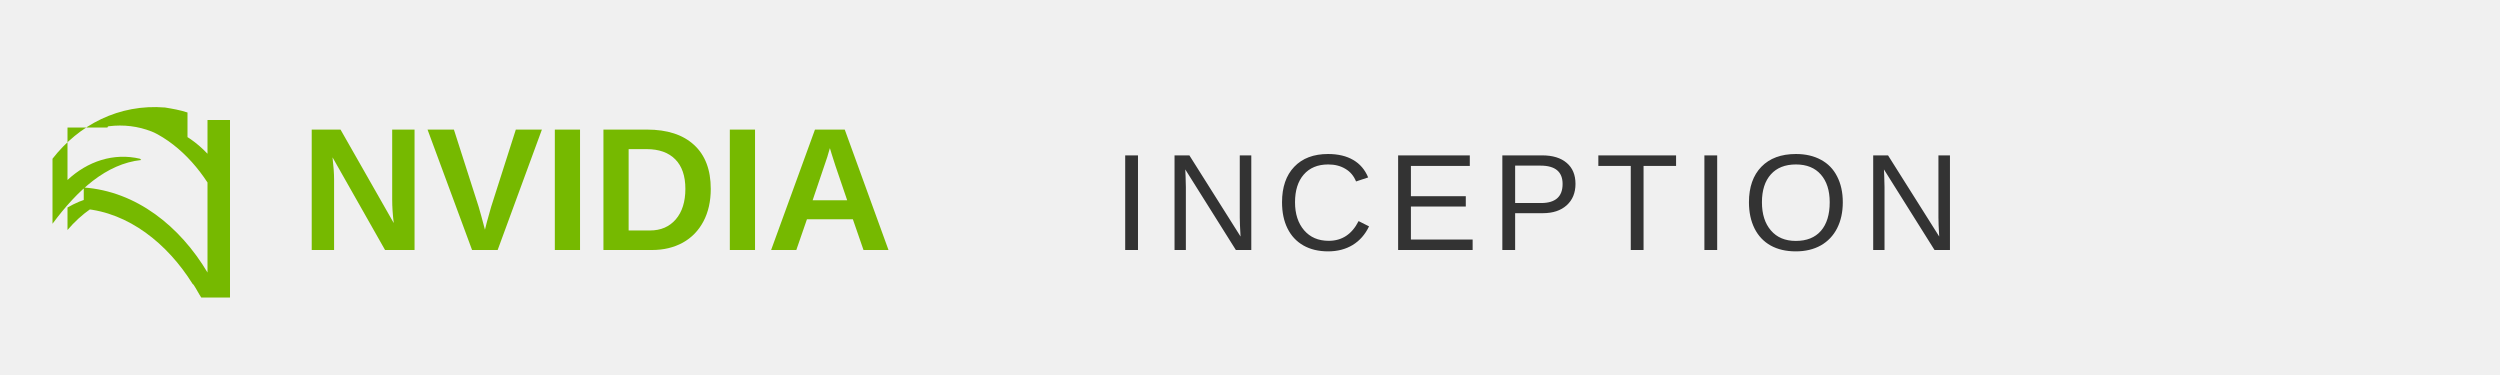
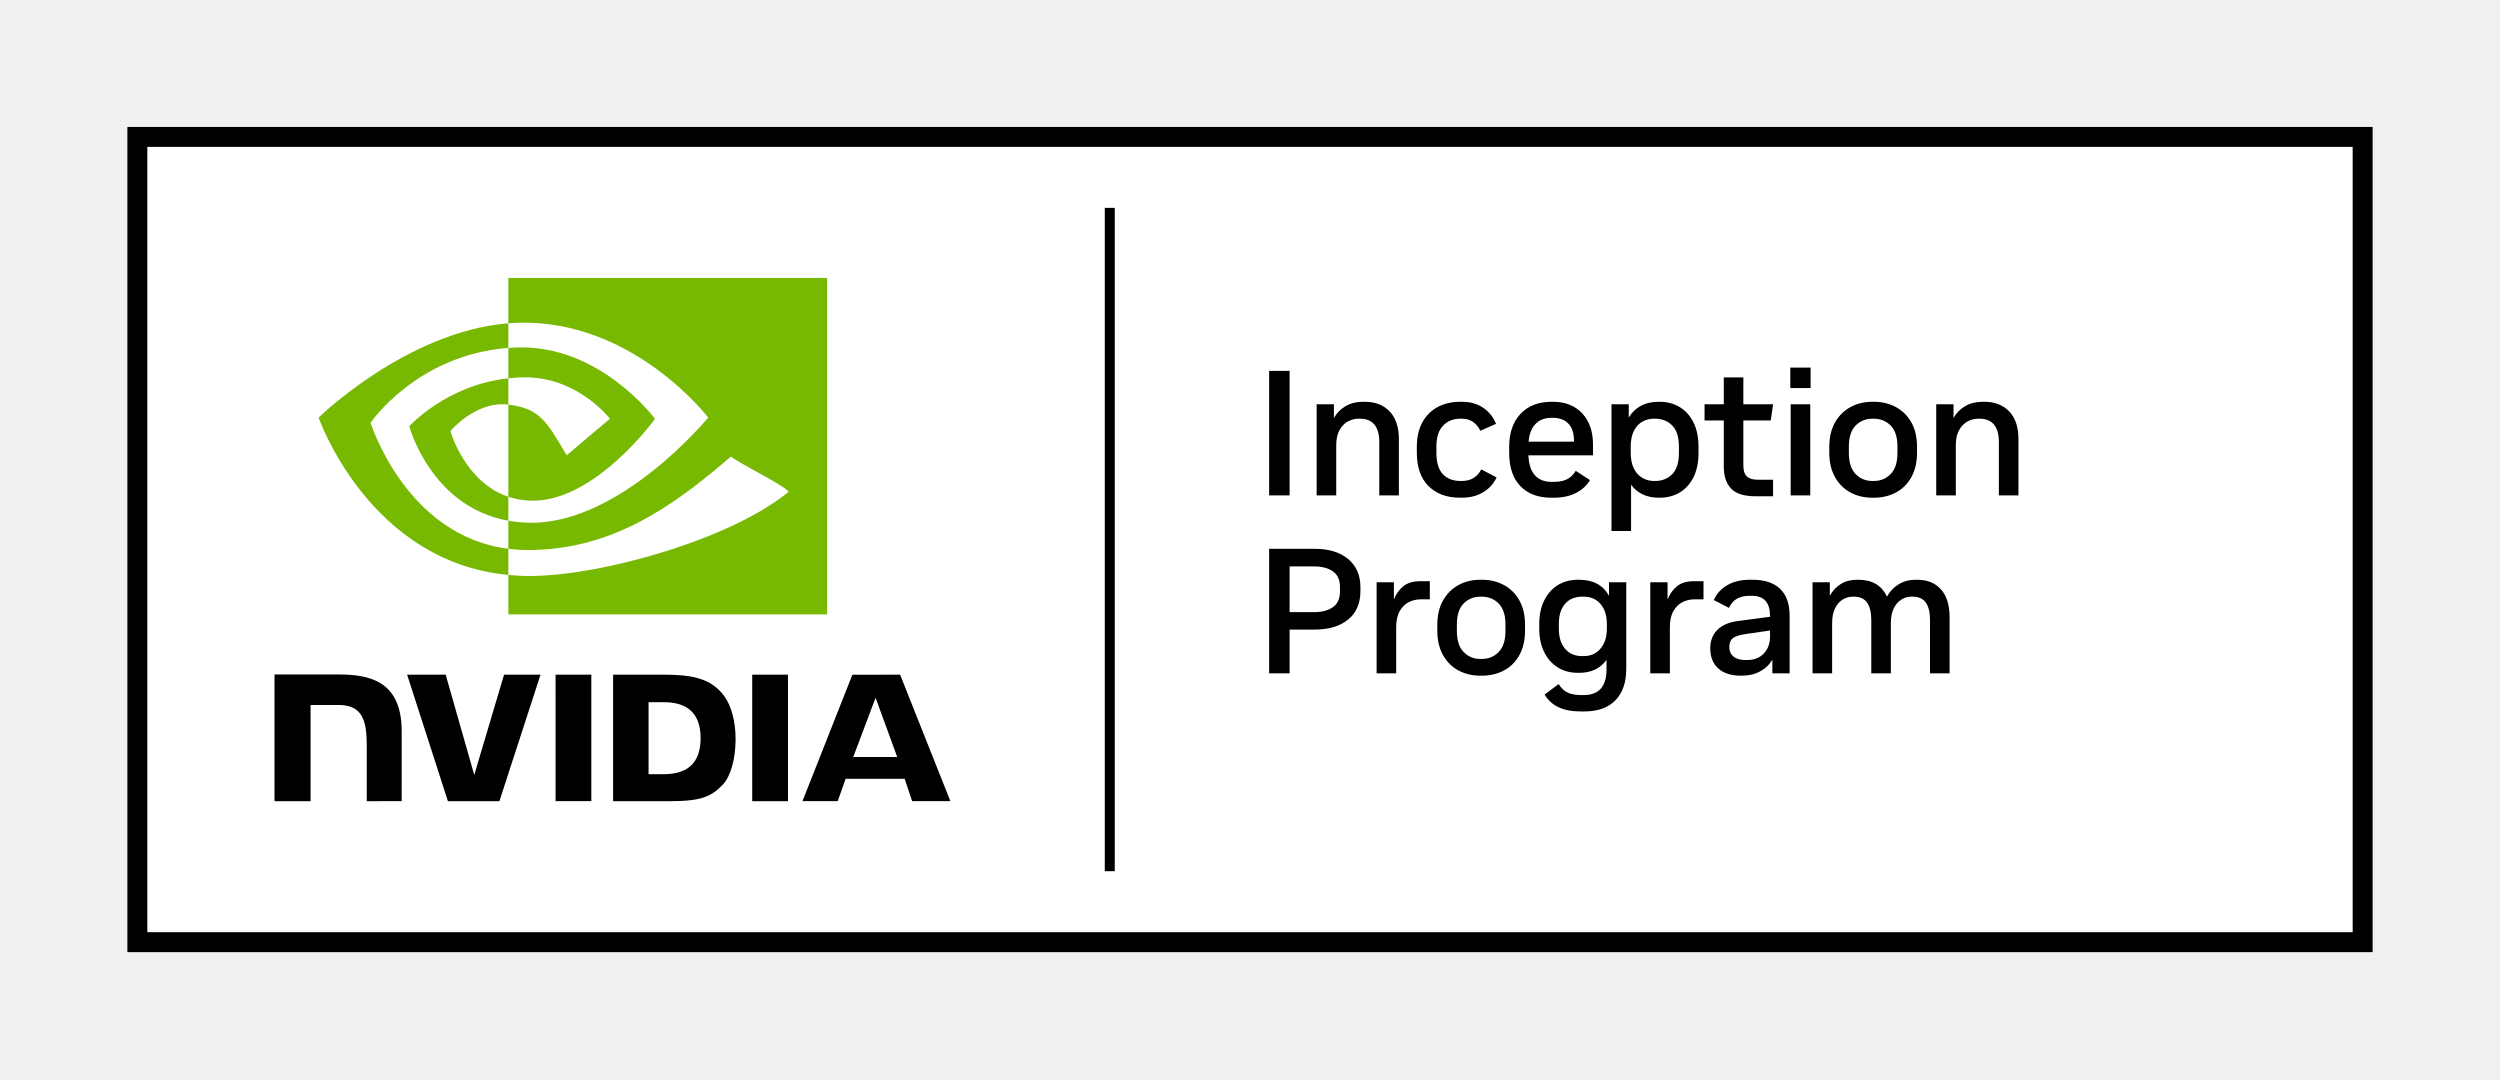
- <svg xmlns="http://www.w3.org/2000/svg" viewBox="0 0 400 60" fill="none">
-   <path d="M17.2 20.4c0-.2.2-.2.2-.2 4.8-.6 9.2 1.2 12.6 4.8v-7c-1.2-.4-2.4-.6-3.6-.8-7.4-.6-13.8 2.8-18 8.2v10.4c4-5.4 8.6-9.6 14.2-10.2-.2-.2-.2-.2-.2-.2-4.2-1-8.4.4-11.6 3.4V20.4h6.4zm-6.4 8.8v7.6c2.2-2.6 5-4.6 8.2-5.6-3-0.2-5.8.6-8.2 2v-4zm22.4-8.6v4c-3.4-3.6-7.8-5.4-12.6-4.8 5.2 1 9.6 4.8 12.6 9.4v-8.6zm3.6 17.8V19.2h-3.6v24.4c-4.4-7.4-11.4-13-19.8-13.6v3.4c7.2.6 13.4 5.6 17.4 12l.2.2c.4.6.8 1.4 1.2 2h4.6z" fill="#76B900" />
-   <text x="48" y="40" font-family="Arial Black, Arial, sans-serif" font-weight="900" font-size="28" fill="#76B900">NVIDIA</text>
-   <text x="178" y="40" font-family="Arial, sans-serif" font-weight="400" font-size="22" fill="#333333" letter-spacing="2">INCEPTION</text>
+ <svg xmlns="http://www.w3.org/2000/svg" id="Artwork" viewBox="0 0 500.429 216">
+   <defs>
+     <style>
+       .cls-1 {
+         fill: #fff;
+       }
+ 
+       .cls-2 {
+         fill: #76b900;
+       }
+     </style>
+   </defs>
+   <g id="Inception_Program" data-name="Inception Program">
+     <rect class="cls-1" x="29.492" y="29.398" width="441.446" height="157.204" />
+     <path d="M25.499,25.405V190.595H474.931V25.405H25.499ZM470.938,186.602H29.492V29.398H470.938V186.602Zm-247.796-12.211h-1.996V41.608h1.996V174.392Zm35.002-75.228h-4.097v-24.932h4.097v24.932Zm17.949-10.721c0-1.496-.319-2.642-.961-3.438-.642-.794-1.616-1.193-2.92-1.193h-.249c-.761,0-1.484,.189-2.174,.57-.688,.381-1.247,.961-1.674,1.745-.427,.783-.64,1.78-.64,2.992v10.044h-3.92v-18.237h3.456v2.743c.57-.997,1.347-1.786,2.333-2.368,.986-.582,2.155-.874,3.508-.874h.358c2.066,0,3.715,.642,4.95,1.923,1.235,1.283,1.854,3.135,1.854,5.557v11.256h-3.92v-10.721Zm9.849,8.85c-1.554-1.554-2.333-3.78-2.333-6.678v-1.175c0-1.9,.361-3.519,1.086-4.863,.725-1.341,1.739-2.368,3.046-3.081,1.307-.711,2.814-1.069,4.525-1.069h.356c1.685,0,3.116,.404,4.293,1.212,1.175,.808,2.024,1.877,2.545,3.204l-3.133,1.39c-.358-.734-.839-1.324-1.444-1.763-.605-.439-1.359-.659-2.261-.659h-.321c-1.401,0-2.547,.464-3.436,1.39-.891,.926-1.336,2.315-1.336,4.167v1.318c0,1.923,.433,3.336,1.299,4.238,.868,.903,2.024,1.353,3.473,1.353h.321c.949,0,1.745-.207,2.387-.622,.64-.416,1.138-.98,1.496-1.693l3.063,1.604c-.524,1.187-1.39,2.161-2.601,2.92-1.21,.76-2.659,1.14-4.345,1.14h-.356c-2.661,0-4.768-.779-6.324-2.335Zm24.596,2.335h.533c1.687,0,3.147-.315,4.382-.945,1.235-.628,2.172-1.49,2.814-2.582l-2.849-1.852c-.427,.736-.992,1.287-1.693,1.656-.7,.367-1.585,.551-2.654,.551h-.533c-1.401,0-2.499-.439-3.295-1.316-.794-.879-1.227-2.209-1.299-3.991h12.928v-2.172c0-2.611-.717-4.689-2.155-6.233-1.436-1.542-3.388-2.315-5.858-2.315h-.321c-2.588,0-4.642,.802-6.162,2.404-1.521,1.604-2.281,3.817-2.281,6.643v1.175c0,2.874,.742,5.089,2.227,6.643,1.484,1.556,3.556,2.335,6.216,2.335Zm-3.152-14.783c.796-.806,1.846-1.21,3.152-1.21h.284c1.33,0,2.37,.387,3.118,1.158,.748,.771,1.123,1.894,1.123,3.365v.249h-9.084c.143-1.567,.611-2.754,1.407-3.562Zm24.843,14.783c1.496,0,2.826-.346,3.989-1.034s2.083-1.703,2.76-3.046c.676-1.341,1.015-2.973,1.015-4.898v-1.175c0-1.946-.338-3.591-1.015-4.932-.676-1.341-1.596-2.364-2.76-3.063s-2.493-1.051-3.989-1.051h-.215c-1.401,0-2.605,.28-3.614,.837-1.011,.559-1.799,1.336-2.369,2.333v-2.671h-3.456v25.361h3.92v-9.262c.593,.831,1.359,1.473,2.296,1.923,.937,.452,2.012,.678,3.224,.678h.215Zm-1.177-3.349c-.783,0-1.531-.195-2.244-.588-.711-.392-1.287-1.009-1.726-1.852-.441-.843-.659-1.929-.659-3.259v-1.106c0-1.353,.218-2.445,.659-3.276,.439-.831,1.009-1.436,1.709-1.817,.7-.381,1.455-.57,2.261-.57h.286c1.353,0,2.482,.452,3.384,1.353,.901,.903,1.353,2.329,1.353,4.275v1.21c0,1.948-.452,3.373-1.353,4.275-.903,.903-2.031,1.353-3.384,1.353h-.286Zm13.999-12.111h-3.848v-3.241h3.848v-5.379h3.918v5.379h5.949l-.464,3.241h-5.485v9.012c0,1.02,.238,1.751,.713,2.19,.474,.441,1.187,.659,2.136,.659h3.1v3.313h-3.491c-2.304,0-3.943-.516-4.917-1.55-.974-1.032-1.459-2.511-1.459-4.434v-9.19Zm13.32-10.578h4.061v4.095h-4.061v-4.095Zm.072,7.337h3.92v18.237h-3.92v-18.237Zm11.95,17.65c1.295,.7,2.76,1.051,4.399,1.051h.321c1.639,0,3.11-.352,4.416-1.051,1.306-.7,2.333-1.728,3.081-3.081,.748-1.355,1.123-2.98,1.123-4.88v-1.175c0-1.9-.375-3.519-1.123-4.863-.748-1.341-1.774-2.368-3.081-3.081-1.307-.711-2.777-1.069-4.416-1.069h-.321c-1.639,0-3.104,.358-4.399,1.069-1.295,.713-2.321,1.739-3.081,3.081-.76,1.343-1.14,2.974-1.14,4.898v1.14c0,1.9,.381,3.525,1.14,4.88,.76,1.353,1.786,2.381,3.081,3.081Zm-.302-9.208c0-1.875,.45-3.27,1.353-4.184s2.018-1.372,3.347-1.372h.286c1.353,0,2.48,.458,3.382,1.372,.903,.914,1.355,2.31,1.355,4.184v1.318c0,1.877-.452,3.276-1.355,4.202-.903,.928-2.029,1.39-3.382,1.39h-.286c-1.33,0-2.445-.462-3.347-1.39-.903-.926-1.353-2.325-1.353-4.202v-1.318Zm33.945-1.461v11.256h-3.92v-10.721c0-1.496-.319-2.642-.961-3.438-.642-.794-1.616-1.193-2.92-1.193h-.249c-.761,0-1.484,.189-2.174,.57-.688,.381-1.247,.961-1.674,1.745-.427,.783-.64,1.78-.64,2.992v10.044h-3.92v-18.237h3.456v2.743c.57-.997,1.347-1.786,2.333-2.368s2.155-.874,3.508-.874h.358c2.066,0,3.715,.642,4.95,1.923,1.235,1.283,1.853,3.135,1.853,5.557Zm-134.174,23.995c-1.639-1.364-3.871-2.047-6.697-2.047h-9.119v24.932h4.097v-8.763h5.021c2.826,0,5.058-.671,6.697-2.012,1.639-1.341,2.457-3.247,2.457-5.717v-.748c0-2.399-.818-4.279-2.457-5.646Zm-1.639,6.502c0,1.424-.47,2.47-1.407,3.133-.937,.665-2.19,.997-3.757,.997h-4.915v-9.153h4.915c1.567,0,2.82,.332,3.757,.997s1.407,1.699,1.407,3.098v.928Zm16.134-2.066h1.853v3.632h-1.817c-.856,0-1.656,.191-2.404,.57-.748,.381-1.355,.98-1.817,1.799-.464,.82-.694,1.906-.694,3.259v9.19h-3.92v-18.237h3.456v3.456c.45-1.115,1.086-2.006,1.906-2.671,.82-.665,1.964-.997,3.436-.997Zm16.707,.783c-1.307-.711-2.777-1.069-4.416-1.069h-.321c-1.639,0-3.104,.358-4.399,1.069-1.295,.713-2.321,1.739-3.081,3.081-.76,1.343-1.14,2.974-1.14,4.898v1.14c0,1.9,.381,3.525,1.14,4.88,.76,1.353,1.786,2.381,3.081,3.081s2.76,1.051,4.399,1.051h.321c1.639,0,3.11-.352,4.416-1.051s2.333-1.728,3.081-3.081c.748-1.355,1.123-2.98,1.123-4.88v-1.175c0-1.9-.375-3.519-1.123-4.863-.748-1.341-1.774-2.368-3.081-3.081Zm.286,9.19c0,1.877-.452,3.276-1.355,4.202-.903,.928-2.029,1.39-3.382,1.39h-.286c-1.33,0-2.445-.462-3.348-1.39-.903-.926-1.353-2.325-1.353-4.202v-1.318c0-1.875,.45-3.27,1.353-4.184,.903-.914,2.018-1.372,3.348-1.372h.286c1.353,0,2.48,.458,3.382,1.372,.903,.914,1.355,2.31,1.355,4.184v1.318Zm20.729-7.053c-1.189-2.138-3.183-3.206-5.986-3.206h-.249c-1.542,0-2.897,.369-4.059,1.105-1.165,.736-2.066,1.768-2.708,3.098-.642,1.33-.962,2.874-.962,4.631v.961c0,1.759,.321,3.301,.962,4.631,.642,1.33,1.542,2.364,2.708,3.098,1.162,.736,2.516,1.105,4.059,1.105h.249c2.424,0,4.252-.868,5.487-2.601v1.888c0,3.442-1.521,5.164-4.559,5.164h-.464c-1.164,0-2.095-.172-2.797-.516-.7-.344-1.287-.908-1.763-1.691l-2.814,2.101c.665,1.115,1.585,1.96,2.76,2.53,1.177,.568,2.665,.854,4.47,.854h.748c2.685,0,4.749-.742,6.198-2.227,1.448-1.484,2.172-3.591,2.172-6.322v-17.311h-3.454v2.708Zm-.429,6.554c0,1.662-.421,2.998-1.264,4.007s-1.966,1.513-3.365,1.513h-.321c-1.45,0-2.59-.491-3.419-1.477-.833-.986-1.247-2.321-1.247-4.008v-.997c0-1.685,.414-3.009,1.247-3.972,.829-.961,1.969-1.442,3.419-1.442h.321c1.399,0,2.522,.493,3.365,1.479s1.264,2.321,1.264,4.007v.891Zm17.489-9.474h1.853v3.632h-1.817c-.856,0-1.656,.191-2.404,.57-.748,.381-1.355,.98-1.817,1.799-.464,.82-.694,1.906-.694,3.259v9.19h-3.92v-18.237h3.456v3.456c.45-1.115,1.086-2.006,1.906-2.671,.82-.665,1.964-.997,3.436-.997Zm11.683-.286h-.535c-1.78,0-3.293,.363-4.54,1.086-1.247,.725-2.143,1.716-2.69,2.975l3.029,1.567c.427-.877,.978-1.502,1.656-1.869,.676-.369,1.525-.553,2.545-.553h.392c2.422,0,3.634,1.353,3.634,4.061v.143l-6.448,.854c-1.805,.238-3.175,.831-4.113,1.78-.939,.951-1.407,2.172-1.407,3.668,0,1.734,.533,3.083,1.602,4.043,1.069,.962,2.576,1.444,4.523,1.444h.249c1.355,0,2.565-.292,3.634-.874,1.069-.582,1.877-1.37,2.422-2.368v2.777h3.456v-11.54c0-2.35-.63-4.138-1.888-5.361-1.258-1.222-3.098-1.834-5.52-1.834Zm3.491,11.291c0,1.45-.416,2.607-1.247,3.473-.831,.868-1.948,1.301-3.349,1.301h-.356c-1.02,0-1.811-.232-2.368-.696-.559-.462-.837-1.098-.837-1.906,0-.806,.242-1.399,.729-1.78,.487-.379,1.347-.653,2.582-.819l4.845-.711v1.138Zm34.211-9.368c1.152,1.283,1.728,3.135,1.728,5.557v11.256h-3.918v-10.721c0-1.496-.28-2.642-.837-3.438-.559-.794-1.444-1.192-2.654-1.192h-.286c-.665,0-1.312,.189-1.94,.57-.63,.381-1.14,.961-1.533,1.745-.39,.783-.588,1.78-.588,2.992v10.044h-3.918v-10.721c0-1.496-.28-2.642-.837-3.438-.559-.794-1.444-1.192-2.654-1.192h-.286c-.665,0-1.312,.189-1.94,.57-.63,.381-1.14,.961-1.531,1.745-.392,.783-.588,1.78-.588,2.992v10.044h-3.92v-18.237h3.456v2.708c.545-.997,1.276-1.782,2.19-2.35,.914-.57,1.989-.856,3.224-.856h.321c2.754,0,4.654,1.129,5.7,3.384,.57-1.044,1.347-1.871,2.333-2.476,.986-.605,2.13-.908,3.436-.908h.321c1.995,0,3.568,.642,4.72,1.923Z" />
+     <g id="NVIDIA_Logo" data-name="NVIDIA Logo">
+       <path id="NVIDIA" d="M111.212,135.046l.003,25.324h7.152v-25.324l-7.154-0Zm-56.262-.034v25.359h7.216v-19.255l5.59,.002c1.852,0,3.17,.461,4.063,1.413,1.131,1.206,1.593,3.149,1.593,6.705v11.135l6.99-.001,.001-14.009c0-10-6.374-11.348-12.61-11.348h-12.843m67.778,.035v25.323h11.6c6.181,0,8.198-1.028,10.379-3.333,1.542-1.618,2.539-5.169,2.539-9.051,0-3.559-.843-6.735-2.315-8.713-2.65-3.536-6.467-4.228-12.166-4.228h-10.038Zm7.094,5.514h3.075c4.461,0,7.346,2.003,7.346,7.202,0,5.199-2.885,7.203-7.346,7.203h-3.075v-14.404Zm-28.922-5.514l-5.969,20.07-5.72-20.069-7.72-.001,8.168,25.323h10.308l8.232-25.323h-7.3Zm49.674,25.323h7.153v-25.322l-7.155-.001,.002,25.323Zm20.049-25.314l-9.987,25.306h7.052l1.58-4.473h11.819l1.496,4.473h7.657l-10.063-25.308-9.554,.002Zm4.643,4.617l4.332,11.855h-8.802l4.469-11.855Z" />
+       <path id="Eye_Mark" data-name="Eye Mark" class="cls-2" d="M101.757,75.727v-6.084c.59-.042,1.187-.073,1.795-.093,16.639-.523,27.556,14.297,27.556,14.297,0,0-11.79,16.376-24.432,16.376-1.821,0-3.45-.293-4.919-.787v-18.448c6.478,.782,7.78,3.644,11.675,10.135l8.661-7.303s-6.323-8.292-16.981-8.292c-1.16,0-2.268,.082-3.356,.198m0-20.097v9.087c.597-.047,1.195-.085,1.795-.107,23.14-.78,38.215,18.977,38.215,18.977,0,0-17.316,21.056-35.355,21.056-1.653,0-3.201-.153-4.655-.41v5.617c1.244,.158,2.532,.251,3.876,.251,16.788,0,28.928-8.573,40.684-18.72,1.948,1.561,9.928,5.357,11.569,7.021-11.178,9.357-37.227,16.899-51.994,16.899-1.423,0-2.792-.086-4.134-.215v7.894h63.806V55.63h-63.806Zm0,43.807v4.796c-15.527-2.768-19.836-18.908-19.836-18.908,0,0,7.455-8.26,19.836-9.598v5.262c-.01,0-.016-.002-.024-.002-6.497-.78-11.574,5.291-11.574,5.291,0,0,2.844,10.219,11.598,13.16m-27.577-14.812s9.202-13.579,27.577-14.983v-4.926c-20.352,1.633-37.976,18.87-37.976,18.87,0,0,9.981,28.858,37.976,31.5v-5.236c-20.543-2.585-27.577-25.225-27.577-25.225Z" />
+     </g>
+   </g>
</svg>
